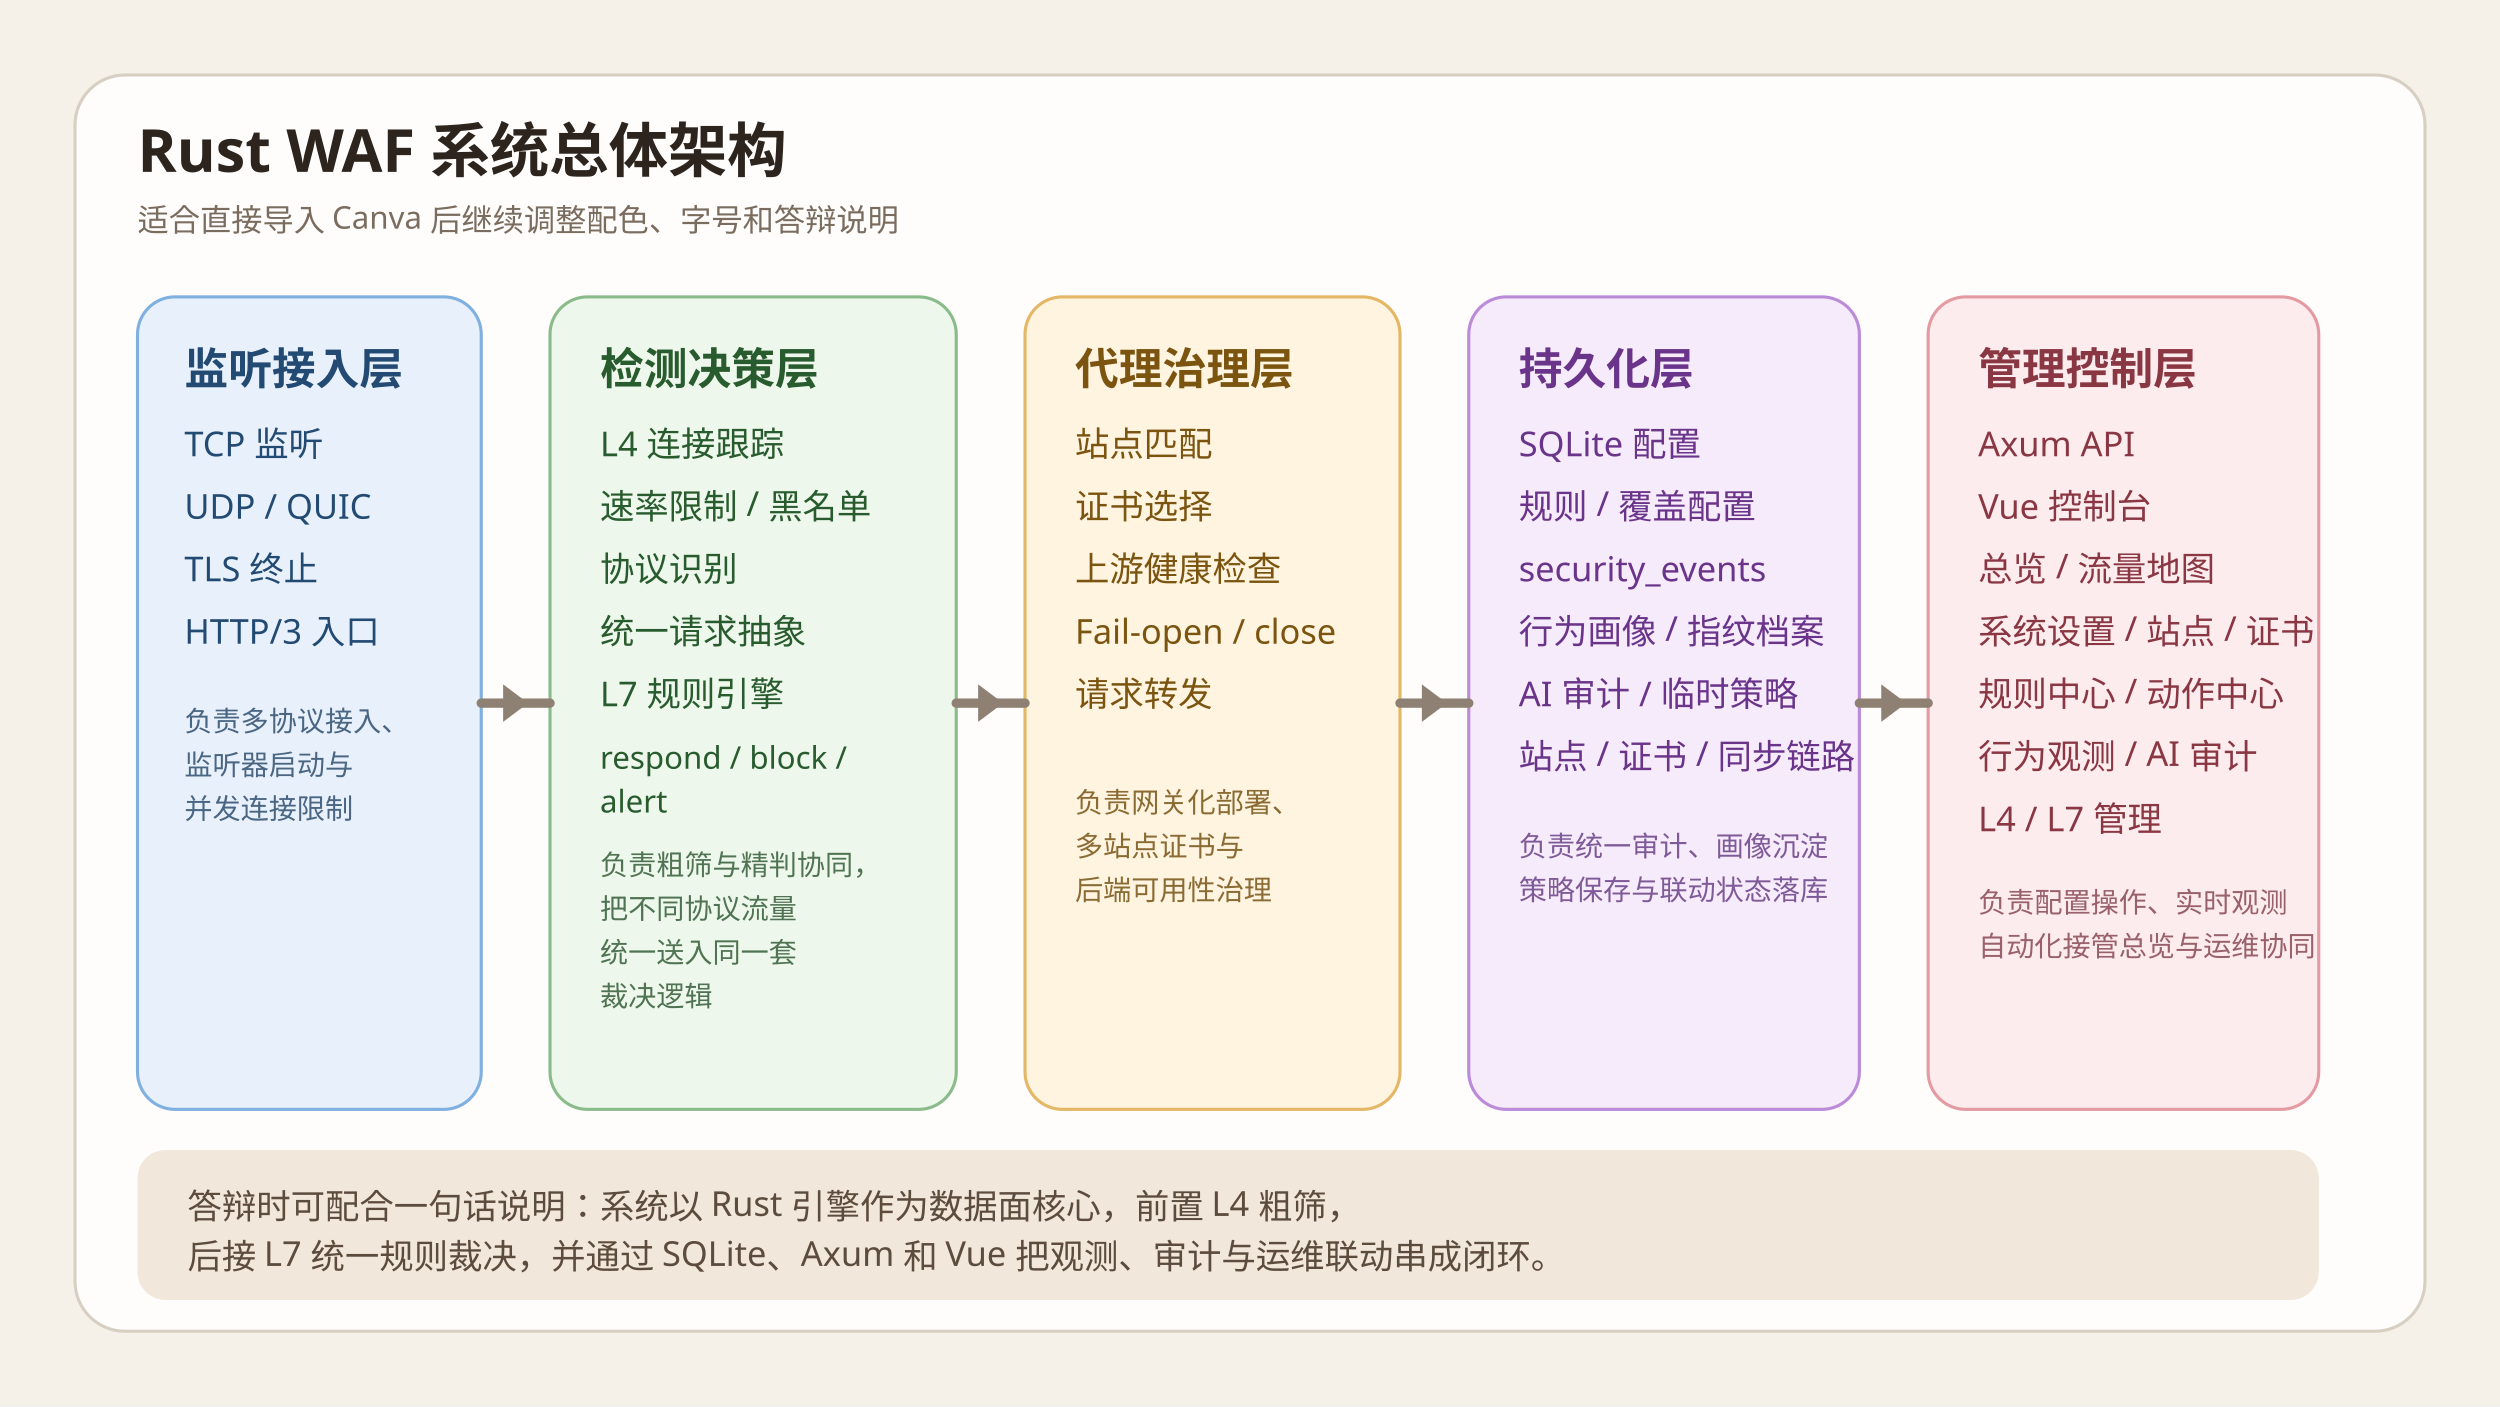
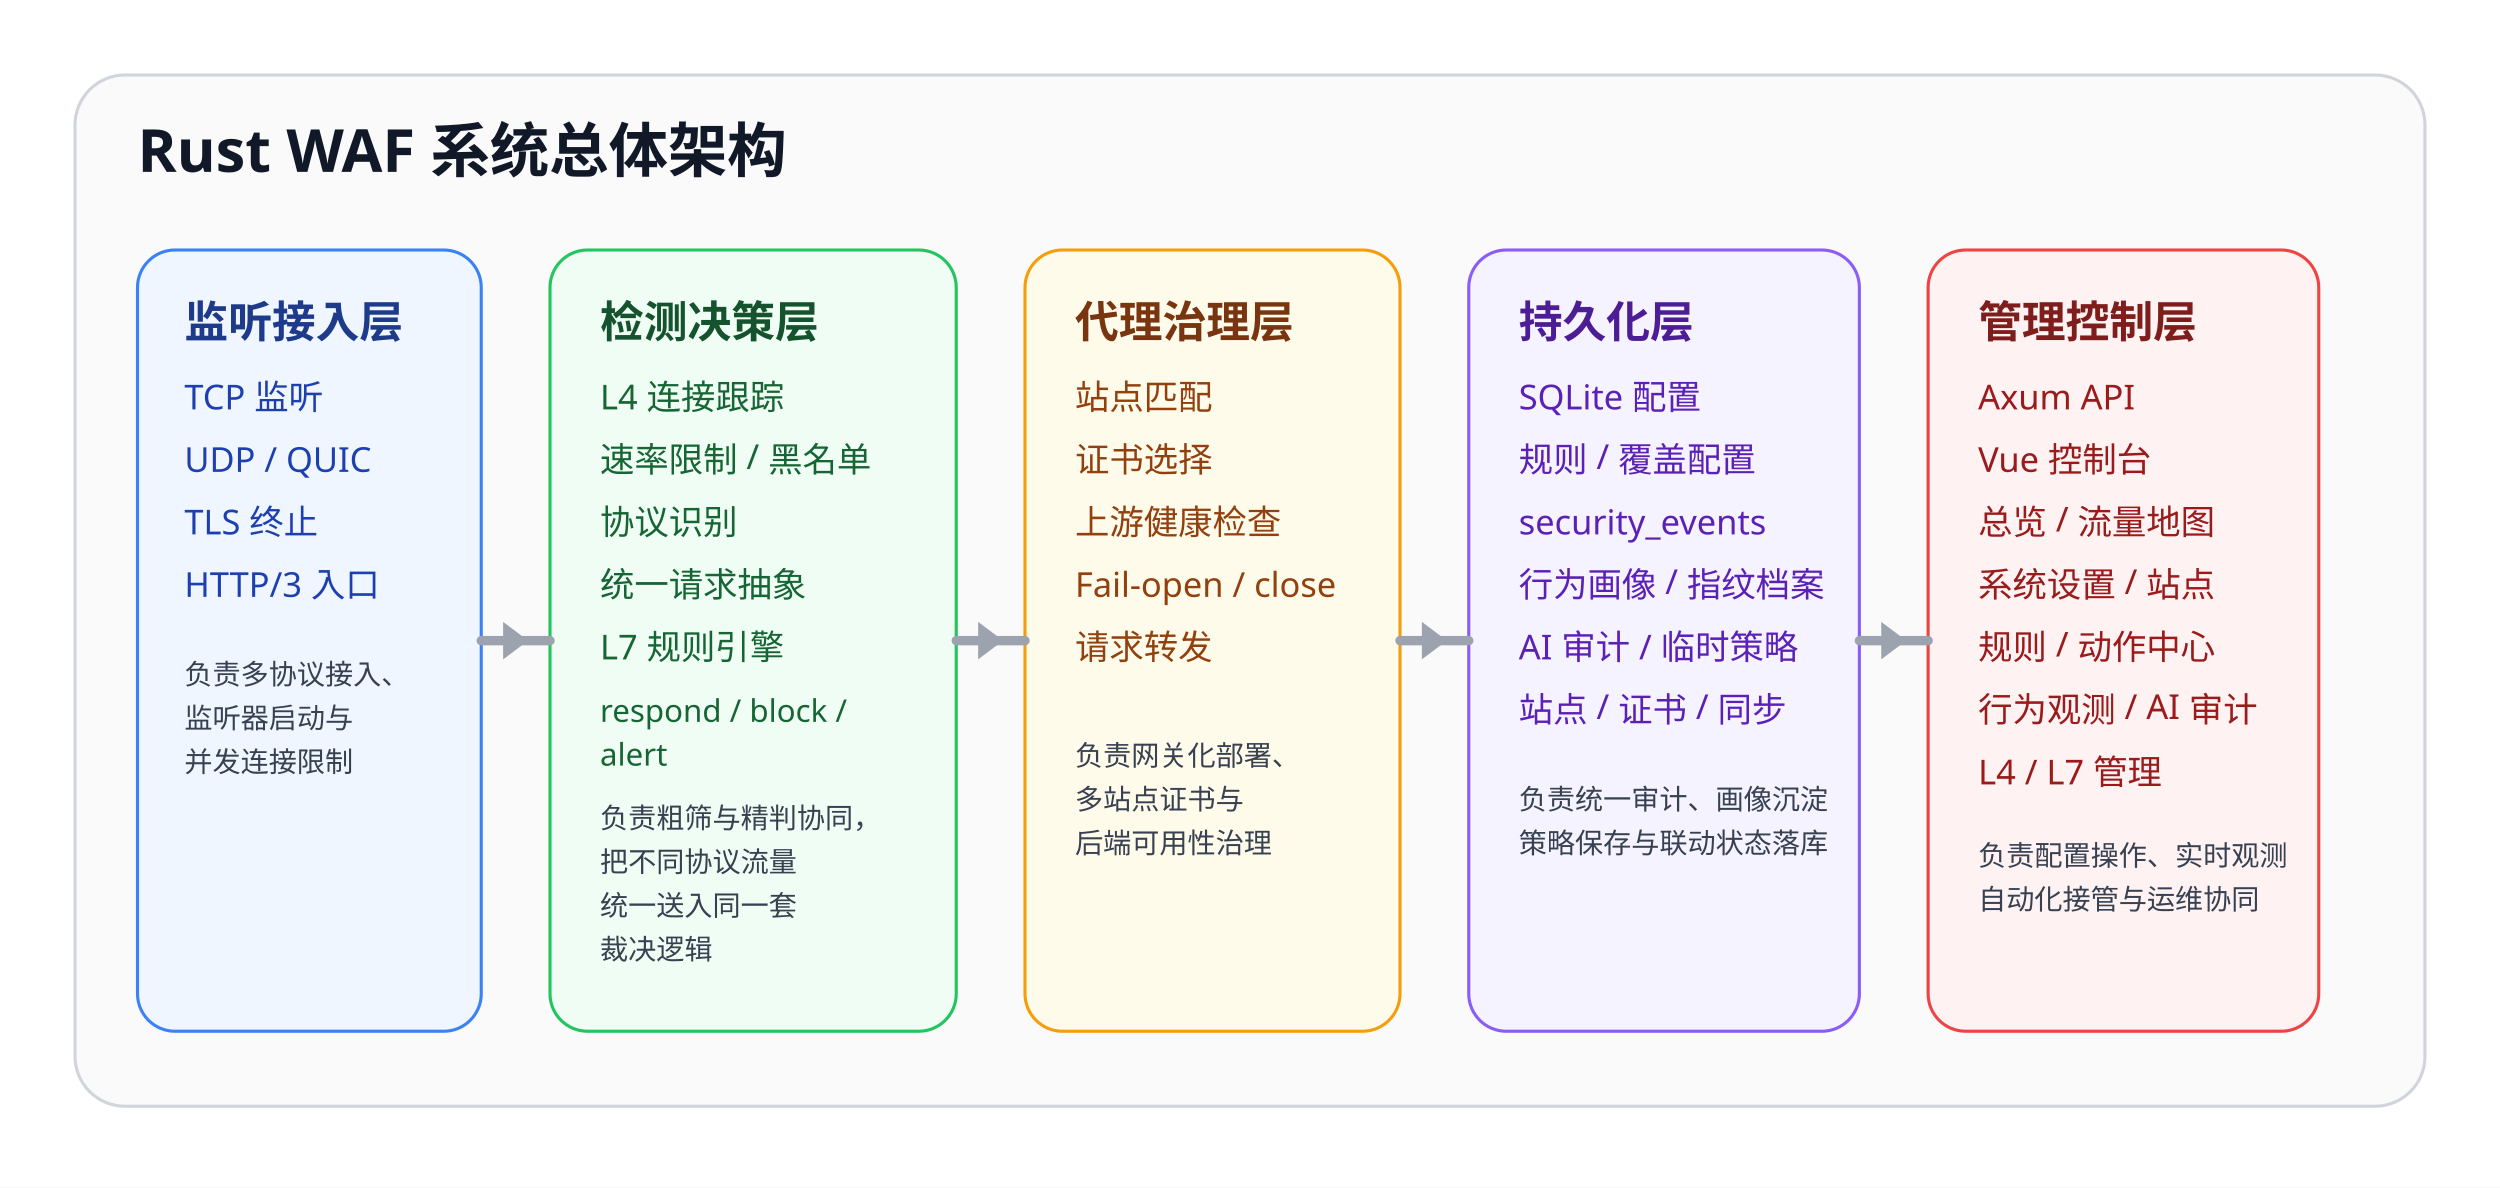
- <svg xmlns="http://www.w3.org/2000/svg" width="1600" height="900" viewBox="0 0 1600 900" fill="none">
-   <rect width="1600" height="900" fill="#F6F1E8" />
-   <rect x="48" y="48" width="1504" height="804" rx="32" fill="#FFFDFC" stroke="#D7CFC2" stroke-width="2" />
-   <text x="88" y="110" fill="#2C241D" font-family="PingFang SC, Microsoft YaHei, sans-serif" font-size="38" font-weight="700">Rust WAF 系统总体架构</text>
-   <text x="88" y="148" fill="#7A6D60" font-family="PingFang SC, Microsoft YaHei, sans-serif" font-size="20">适合直接导入 Canva 后继续调整配色、字号和答辩说明</text>
-   <rect x="88" y="190" width="220" height="520" rx="24" fill="#E8F1FB" stroke="#7FB0E0" stroke-width="2" />
-   <text x="118" y="246" fill="#234A72" font-family="PingFang SC, Microsoft YaHei, sans-serif" font-size="28" font-weight="700">监听接入层</text>
-   <text x="118" y="292" fill="#234A72" font-family="PingFang SC, Microsoft YaHei, sans-serif" font-size="22">TCP 监听</text>
-   <text x="118" y="332" fill="#234A72" font-family="PingFang SC, Microsoft YaHei, sans-serif" font-size="22">UDP / QUIC</text>
-   <text x="118" y="372" fill="#234A72" font-family="PingFang SC, Microsoft YaHei, sans-serif" font-size="22">TLS 终止</text>
-   <text x="118" y="412" fill="#234A72" font-family="PingFang SC, Microsoft YaHei, sans-serif" font-size="22">HTTP/3 入口</text>
-   <text x="118" y="468" fill="#4A6683" font-family="PingFang SC, Microsoft YaHei, sans-serif" font-size="18">负责多协议接入、</text>
-   <text x="118" y="496" fill="#4A6683" font-family="PingFang SC, Microsoft YaHei, sans-serif" font-size="18">监听器启动与</text>
-   <text x="118" y="524" fill="#4A6683" font-family="PingFang SC, Microsoft YaHei, sans-serif" font-size="18">并发连接限制</text>
-   <rect x="352" y="190" width="260" height="520" rx="24" fill="#EEF7EC" stroke="#8ABB8A" stroke-width="2" />
-   <text x="384" y="246" fill="#285B2D" font-family="PingFang SC, Microsoft YaHei, sans-serif" font-size="28" font-weight="700">检测决策层</text>
-   <text x="384" y="292" fill="#285B2D" font-family="PingFang SC, Microsoft YaHei, sans-serif" font-size="22">L4 连接跟踪</text>
-   <text x="384" y="332" fill="#285B2D" font-family="PingFang SC, Microsoft YaHei, sans-serif" font-size="22">速率限制 / 黑名单</text>
-   <text x="384" y="372" fill="#285B2D" font-family="PingFang SC, Microsoft YaHei, sans-serif" font-size="22">协议识别</text>
-   <text x="384" y="412" fill="#285B2D" font-family="PingFang SC, Microsoft YaHei, sans-serif" font-size="22">统一请求抽象</text>
-   <text x="384" y="452" fill="#285B2D" font-family="PingFang SC, Microsoft YaHei, sans-serif" font-size="22">L7 规则引擎</text>
-   <text x="384" y="492" fill="#285B2D" font-family="PingFang SC, Microsoft YaHei, sans-serif" font-size="20">respond / block /</text>
-   <text x="384" y="520" fill="#285B2D" font-family="PingFang SC, Microsoft YaHei, sans-serif" font-size="20">alert</text>
-   <text x="384" y="560" fill="#507453" font-family="PingFang SC, Microsoft YaHei, sans-serif" font-size="18">负责粗筛与精判协同，</text>
-   <text x="384" y="588" fill="#507453" font-family="PingFang SC, Microsoft YaHei, sans-serif" font-size="18">把不同协议流量</text>
-   <text x="384" y="616" fill="#507453" font-family="PingFang SC, Microsoft YaHei, sans-serif" font-size="18">统一送入同一套</text>
-   <text x="384" y="644" fill="#507453" font-family="PingFang SC, Microsoft YaHei, sans-serif" font-size="18">裁决逻辑</text>
-   <rect x="656" y="190" width="240" height="520" rx="24" fill="#FFF4DF" stroke="#E3B765" stroke-width="2" />
-   <text x="688" y="246" fill="#7B5410" font-family="PingFang SC, Microsoft YaHei, sans-serif" font-size="28" font-weight="700">代理治理层</text>
-   <text x="688" y="292" fill="#7B5410" font-family="PingFang SC, Microsoft YaHei, sans-serif" font-size="22">站点匹配</text>
-   <text x="688" y="332" fill="#7B5410" font-family="PingFang SC, Microsoft YaHei, sans-serif" font-size="22">证书选择</text>
-   <text x="688" y="372" fill="#7B5410" font-family="PingFang SC, Microsoft YaHei, sans-serif" font-size="22">上游健康检查</text>
-   <text x="688" y="412" fill="#7B5410" font-family="PingFang SC, Microsoft YaHei, sans-serif" font-size="22">Fail-open / close</text>
-   <text x="688" y="452" fill="#7B5410" font-family="PingFang SC, Microsoft YaHei, sans-serif" font-size="22">请求转发</text>
-   <text x="688" y="520" fill="#8A6B34" font-family="PingFang SC, Microsoft YaHei, sans-serif" font-size="18">负责网关化部署、</text>
-   <text x="688" y="548" fill="#8A6B34" font-family="PingFang SC, Microsoft YaHei, sans-serif" font-size="18">多站点证书与</text>
-   <text x="688" y="576" fill="#8A6B34" font-family="PingFang SC, Microsoft YaHei, sans-serif" font-size="18">后端可用性治理</text>
-   <rect x="940" y="190" width="250" height="520" rx="24" fill="#F6EBFA" stroke="#BB8AD9" stroke-width="2" />
-   <text x="972" y="246" fill="#69348A" font-family="PingFang SC, Microsoft YaHei, sans-serif" font-size="28" font-weight="700">持久化层</text>
-   <text x="972" y="292" fill="#69348A" font-family="PingFang SC, Microsoft YaHei, sans-serif" font-size="22">SQLite 配置</text>
-   <text x="972" y="332" fill="#69348A" font-family="PingFang SC, Microsoft YaHei, sans-serif" font-size="22">规则 / 覆盖配置</text>
-   <text x="972" y="372" fill="#69348A" font-family="PingFang SC, Microsoft YaHei, sans-serif" font-size="22">security_events</text>
-   <text x="972" y="412" fill="#69348A" font-family="PingFang SC, Microsoft YaHei, sans-serif" font-size="22">行为画像 / 指纹档案</text>
-   <text x="972" y="452" fill="#69348A" font-family="PingFang SC, Microsoft YaHei, sans-serif" font-size="22">AI 审计 / 临时策略</text>
-   <text x="972" y="492" fill="#69348A" font-family="PingFang SC, Microsoft YaHei, sans-serif" font-size="22">站点 / 证书 / 同步链路</text>
-   <text x="972" y="548" fill="#7F5A98" font-family="PingFang SC, Microsoft YaHei, sans-serif" font-size="18">负责统一审计、画像沉淀</text>
-   <text x="972" y="576" fill="#7F5A98" font-family="PingFang SC, Microsoft YaHei, sans-serif" font-size="18">策略保存与联动状态落库</text>
-   <rect x="1234" y="190" width="250" height="520" rx="24" fill="#FDECEE" stroke="#E39AA2" stroke-width="2" />
-   <text x="1266" y="246" fill="#8A3744" font-family="PingFang SC, Microsoft YaHei, sans-serif" font-size="28" font-weight="700">管理控制层</text>
-   <text x="1266" y="292" fill="#8A3744" font-family="PingFang SC, Microsoft YaHei, sans-serif" font-size="22">Axum API</text>
-   <text x="1266" y="332" fill="#8A3744" font-family="PingFang SC, Microsoft YaHei, sans-serif" font-size="22">Vue 控制台</text>
-   <text x="1266" y="372" fill="#8A3744" font-family="PingFang SC, Microsoft YaHei, sans-serif" font-size="22">总览 / 流量地图</text>
-   <text x="1266" y="412" fill="#8A3744" font-family="PingFang SC, Microsoft YaHei, sans-serif" font-size="22">系统设置 / 站点 / 证书</text>
-   <text x="1266" y="452" fill="#8A3744" font-family="PingFang SC, Microsoft YaHei, sans-serif" font-size="22">规则中心 / 动作中心</text>
-   <text x="1266" y="492" fill="#8A3744" font-family="PingFang SC, Microsoft YaHei, sans-serif" font-size="22">行为观测 / AI 审计</text>
-   <text x="1266" y="532" fill="#8A3744" font-family="PingFang SC, Microsoft YaHei, sans-serif" font-size="22">L4 / L7 管理</text>
-   <text x="1266" y="584" fill="#99616A" font-family="PingFang SC, Microsoft YaHei, sans-serif" font-size="18">负责配置操作、实时观测</text>
-   <text x="1266" y="612" fill="#99616A" font-family="PingFang SC, Microsoft YaHei, sans-serif" font-size="18">自动化接管总览与运维协同</text>
-   <path d="M308 450H352" stroke="#8E8173" stroke-width="6" stroke-linecap="round" />
-   <path d="M612 450H656" stroke="#8E8173" stroke-width="6" stroke-linecap="round" />
-   <path d="M896 450H940" stroke="#8E8173" stroke-width="6" stroke-linecap="round" />
-   <path d="M1190 450H1234" stroke="#8E8173" stroke-width="6" stroke-linecap="round" />
-   <path d="M338 450L322 438V462L338 450Z" fill="#8E8173" />
-   <path d="M642 450L626 438V462L642 450Z" fill="#8E8173" />
-   <path d="M926 450L910 438V462L926 450Z" fill="#8E8173" />
-   <path d="M1220 450L1204 438V462L1220 450Z" fill="#8E8173" />
-   <rect x="88" y="736" width="1396" height="96" rx="18" fill="#F1E7DA" />
-   <text x="120" y="780" fill="#5C4C3D" font-family="PingFang SC, Microsoft YaHei, sans-serif" font-size="22">答辩时可配合一句话说明：系统以 Rust 引擎作为数据面核心，前置 L4 粗筛，</text>
-   <text x="120" y="812" fill="#5C4C3D" font-family="PingFang SC, Microsoft YaHei, sans-serif" font-size="22">后接 L7 统一规则裁决，并通过 SQLite、Axum 和 Vue 把观测、审计与运维联动串成闭环。</text>
+ <svg xmlns="http://www.w3.org/2000/svg" width="1600" height="760" viewBox="0 0 1600 760" fill="none">
+   <rect width="1600" height="760" fill="#FFFFFF" />
+   <rect x="48" y="48" width="1504" height="660" rx="32" fill="#FAFAFA" stroke="#D1D5DB" stroke-width="2" />
+   <text x="88" y="110" fill="#111827" font-family="PingFang SC, Microsoft YaHei, sans-serif" font-size="38" font-weight="700">Rust WAF 系统总体架构</text>
+   <rect x="88" y="160" width="220" height="500" rx="24" fill="#EFF6FF" stroke="#3B82F6" stroke-width="2" />
+   <text x="118" y="216" fill="#1E3A8A" font-family="PingFang SC, Microsoft YaHei, sans-serif" font-size="28" font-weight="700">监听接入层</text>
+   <text x="118" y="262" fill="#1E40AF" font-family="PingFang SC, Microsoft YaHei, sans-serif" font-size="22">TCP 监听</text>
+   <text x="118" y="302" fill="#1E40AF" font-family="PingFang SC, Microsoft YaHei, sans-serif" font-size="22">UDP / QUIC</text>
+   <text x="118" y="342" fill="#1E40AF" font-family="PingFang SC, Microsoft YaHei, sans-serif" font-size="22">TLS 终止</text>
+   <text x="118" y="382" fill="#1E40AF" font-family="PingFang SC, Microsoft YaHei, sans-serif" font-size="22">HTTP/3 入口</text>
+   <text x="118" y="438" fill="#374151" font-family="PingFang SC, Microsoft YaHei, sans-serif" font-size="18">负责多协议接入、</text>
+   <text x="118" y="466" fill="#374151" font-family="PingFang SC, Microsoft YaHei, sans-serif" font-size="18">监听器启动与</text>
+   <text x="118" y="494" fill="#374151" font-family="PingFang SC, Microsoft YaHei, sans-serif" font-size="18">并发连接限制</text>
+   <rect x="352" y="160" width="260" height="500" rx="24" fill="#F0FDF4" stroke="#22C55E" stroke-width="2" />
+   <text x="384" y="216" fill="#14532D" font-family="PingFang SC, Microsoft YaHei, sans-serif" font-size="28" font-weight="700">检测决策层</text>
+   <text x="384" y="262" fill="#166534" font-family="PingFang SC, Microsoft YaHei, sans-serif" font-size="22">L4 连接跟踪</text>
+   <text x="384" y="302" fill="#166534" font-family="PingFang SC, Microsoft YaHei, sans-serif" font-size="22">速率限制 / 黑名单</text>
+   <text x="384" y="342" fill="#166534" font-family="PingFang SC, Microsoft YaHei, sans-serif" font-size="22">协议识别</text>
+   <text x="384" y="382" fill="#166534" font-family="PingFang SC, Microsoft YaHei, sans-serif" font-size="22">统一请求抽象</text>
+   <text x="384" y="422" fill="#166534" font-family="PingFang SC, Microsoft YaHei, sans-serif" font-size="22">L7 规则引擎</text>
+   <text x="384" y="462" fill="#166534" font-family="PingFang SC, Microsoft YaHei, sans-serif" font-size="20">respond / block /</text>
+   <text x="384" y="490" fill="#166534" font-family="PingFang SC, Microsoft YaHei, sans-serif" font-size="20">alert</text>
+   <text x="384" y="530" fill="#374151" font-family="PingFang SC, Microsoft YaHei, sans-serif" font-size="18">负责粗筛与精判协同，</text>
+   <text x="384" y="558" fill="#374151" font-family="PingFang SC, Microsoft YaHei, sans-serif" font-size="18">把不同协议流量</text>
+   <text x="384" y="586" fill="#374151" font-family="PingFang SC, Microsoft YaHei, sans-serif" font-size="18">统一送入同一套</text>
+   <text x="384" y="614" fill="#374151" font-family="PingFang SC, Microsoft YaHei, sans-serif" font-size="18">裁决逻辑</text>
+   <rect x="656" y="160" width="240" height="500" rx="24" fill="#FFFBEB" stroke="#F59E0B" stroke-width="2" />
+   <text x="688" y="216" fill="#78350F" font-family="PingFang SC, Microsoft YaHei, sans-serif" font-size="28" font-weight="700">代理治理层</text>
+   <text x="688" y="262" fill="#92400E" font-family="PingFang SC, Microsoft YaHei, sans-serif" font-size="22">站点匹配</text>
+   <text x="688" y="302" fill="#92400E" font-family="PingFang SC, Microsoft YaHei, sans-serif" font-size="22">证书选择</text>
+   <text x="688" y="342" fill="#92400E" font-family="PingFang SC, Microsoft YaHei, sans-serif" font-size="22">上游健康检查</text>
+   <text x="688" y="382" fill="#92400E" font-family="PingFang SC, Microsoft YaHei, sans-serif" font-size="22">Fail-open / close</text>
+   <text x="688" y="422" fill="#92400E" font-family="PingFang SC, Microsoft YaHei, sans-serif" font-size="22">请求转发</text>
+   <text x="688" y="490" fill="#374151" font-family="PingFang SC, Microsoft YaHei, sans-serif" font-size="18">负责网关化部署、</text>
+   <text x="688" y="518" fill="#374151" font-family="PingFang SC, Microsoft YaHei, sans-serif" font-size="18">多站点证书与</text>
+   <text x="688" y="546" fill="#374151" font-family="PingFang SC, Microsoft YaHei, sans-serif" font-size="18">后端可用性治理</text>
+   <rect x="940" y="160" width="250" height="500" rx="24" fill="#F5F3FF" stroke="#8B5CF6" stroke-width="2" />
+   <text x="972" y="216" fill="#4C1D95" font-family="PingFang SC, Microsoft YaHei, sans-serif" font-size="28" font-weight="700">持久化层</text>
+   <text x="972" y="262" fill="#5B21B6" font-family="PingFang SC, Microsoft YaHei, sans-serif" font-size="22">SQLite 配置</text>
+   <text x="972" y="302" fill="#5B21B6" font-family="PingFang SC, Microsoft YaHei, sans-serif" font-size="22">规则 / 覆盖配置</text>
+   <text x="972" y="342" fill="#5B21B6" font-family="PingFang SC, Microsoft YaHei, sans-serif" font-size="22">security_events</text>
+   <text x="972" y="382" fill="#5B21B6" font-family="PingFang SC, Microsoft YaHei, sans-serif" font-size="22">行为画像 / 指纹档案</text>
+   <text x="972" y="422" fill="#5B21B6" font-family="PingFang SC, Microsoft YaHei, sans-serif" font-size="22">AI 审计 / 临时策略</text>
+   <text x="972" y="462" fill="#5B21B6" font-family="PingFang SC, Microsoft YaHei, sans-serif" font-size="22">站点 / 证书 / 同步</text>
+   <text x="972" y="518" fill="#374151" font-family="PingFang SC, Microsoft YaHei, sans-serif" font-size="18">负责统一审计、画像沉淀</text>
+   <text x="972" y="546" fill="#374151" font-family="PingFang SC, Microsoft YaHei, sans-serif" font-size="18">策略保存与联动状态落库</text>
+   <rect x="1234" y="160" width="250" height="500" rx="24" fill="#FEF2F2" stroke="#EF4444" stroke-width="2" />
+   <text x="1266" y="216" fill="#7F1D1D" font-family="PingFang SC, Microsoft YaHei, sans-serif" font-size="28" font-weight="700">管理控制层</text>
+   <text x="1266" y="262" fill="#991B1B" font-family="PingFang SC, Microsoft YaHei, sans-serif" font-size="22">Axum API</text>
+   <text x="1266" y="302" fill="#991B1B" font-family="PingFang SC, Microsoft YaHei, sans-serif" font-size="22">Vue 控制台</text>
+   <text x="1266" y="342" fill="#991B1B" font-family="PingFang SC, Microsoft YaHei, sans-serif" font-size="22">总览 / 流量地图</text>
+   <text x="1266" y="382" fill="#991B1B" font-family="PingFang SC, Microsoft YaHei, sans-serif" font-size="22">系统设置 / 站点</text>
+   <text x="1266" y="422" fill="#991B1B" font-family="PingFang SC, Microsoft YaHei, sans-serif" font-size="22">规则 / 动作中心</text>
+   <text x="1266" y="462" fill="#991B1B" font-family="PingFang SC, Microsoft YaHei, sans-serif" font-size="22">行为观测 / AI 审计</text>
+   <text x="1266" y="502" fill="#991B1B" font-family="PingFang SC, Microsoft YaHei, sans-serif" font-size="22">L4 / L7 管理</text>
+   <text x="1266" y="554" fill="#374151" font-family="PingFang SC, Microsoft YaHei, sans-serif" font-size="18">负责配置操作、实时观测</text>
+   <text x="1266" y="582" fill="#374151" font-family="PingFang SC, Microsoft YaHei, sans-serif" font-size="18">自动化接管与运维协同</text>
+   <path d="M308 410H352" stroke="#9CA3AF" stroke-width="6" stroke-linecap="round" />
+   <path d="M612 410H656" stroke="#9CA3AF" stroke-width="6" stroke-linecap="round" />
+   <path d="M896 410H940" stroke="#9CA3AF" stroke-width="6" stroke-linecap="round" />
+   <path d="M1190 410H1234" stroke="#9CA3AF" stroke-width="6" stroke-linecap="round" />
+   <path d="M338 410L322 398V422L338 410Z" fill="#9CA3AF" />
+   <path d="M642 410L626 398V422L642 410Z" fill="#9CA3AF" />
+   <path d="M926 410L910 398V422L926 410Z" fill="#9CA3AF" />
+   <path d="M1220 410L1204 398V422L1220 410Z" fill="#9CA3AF" />
</svg>
